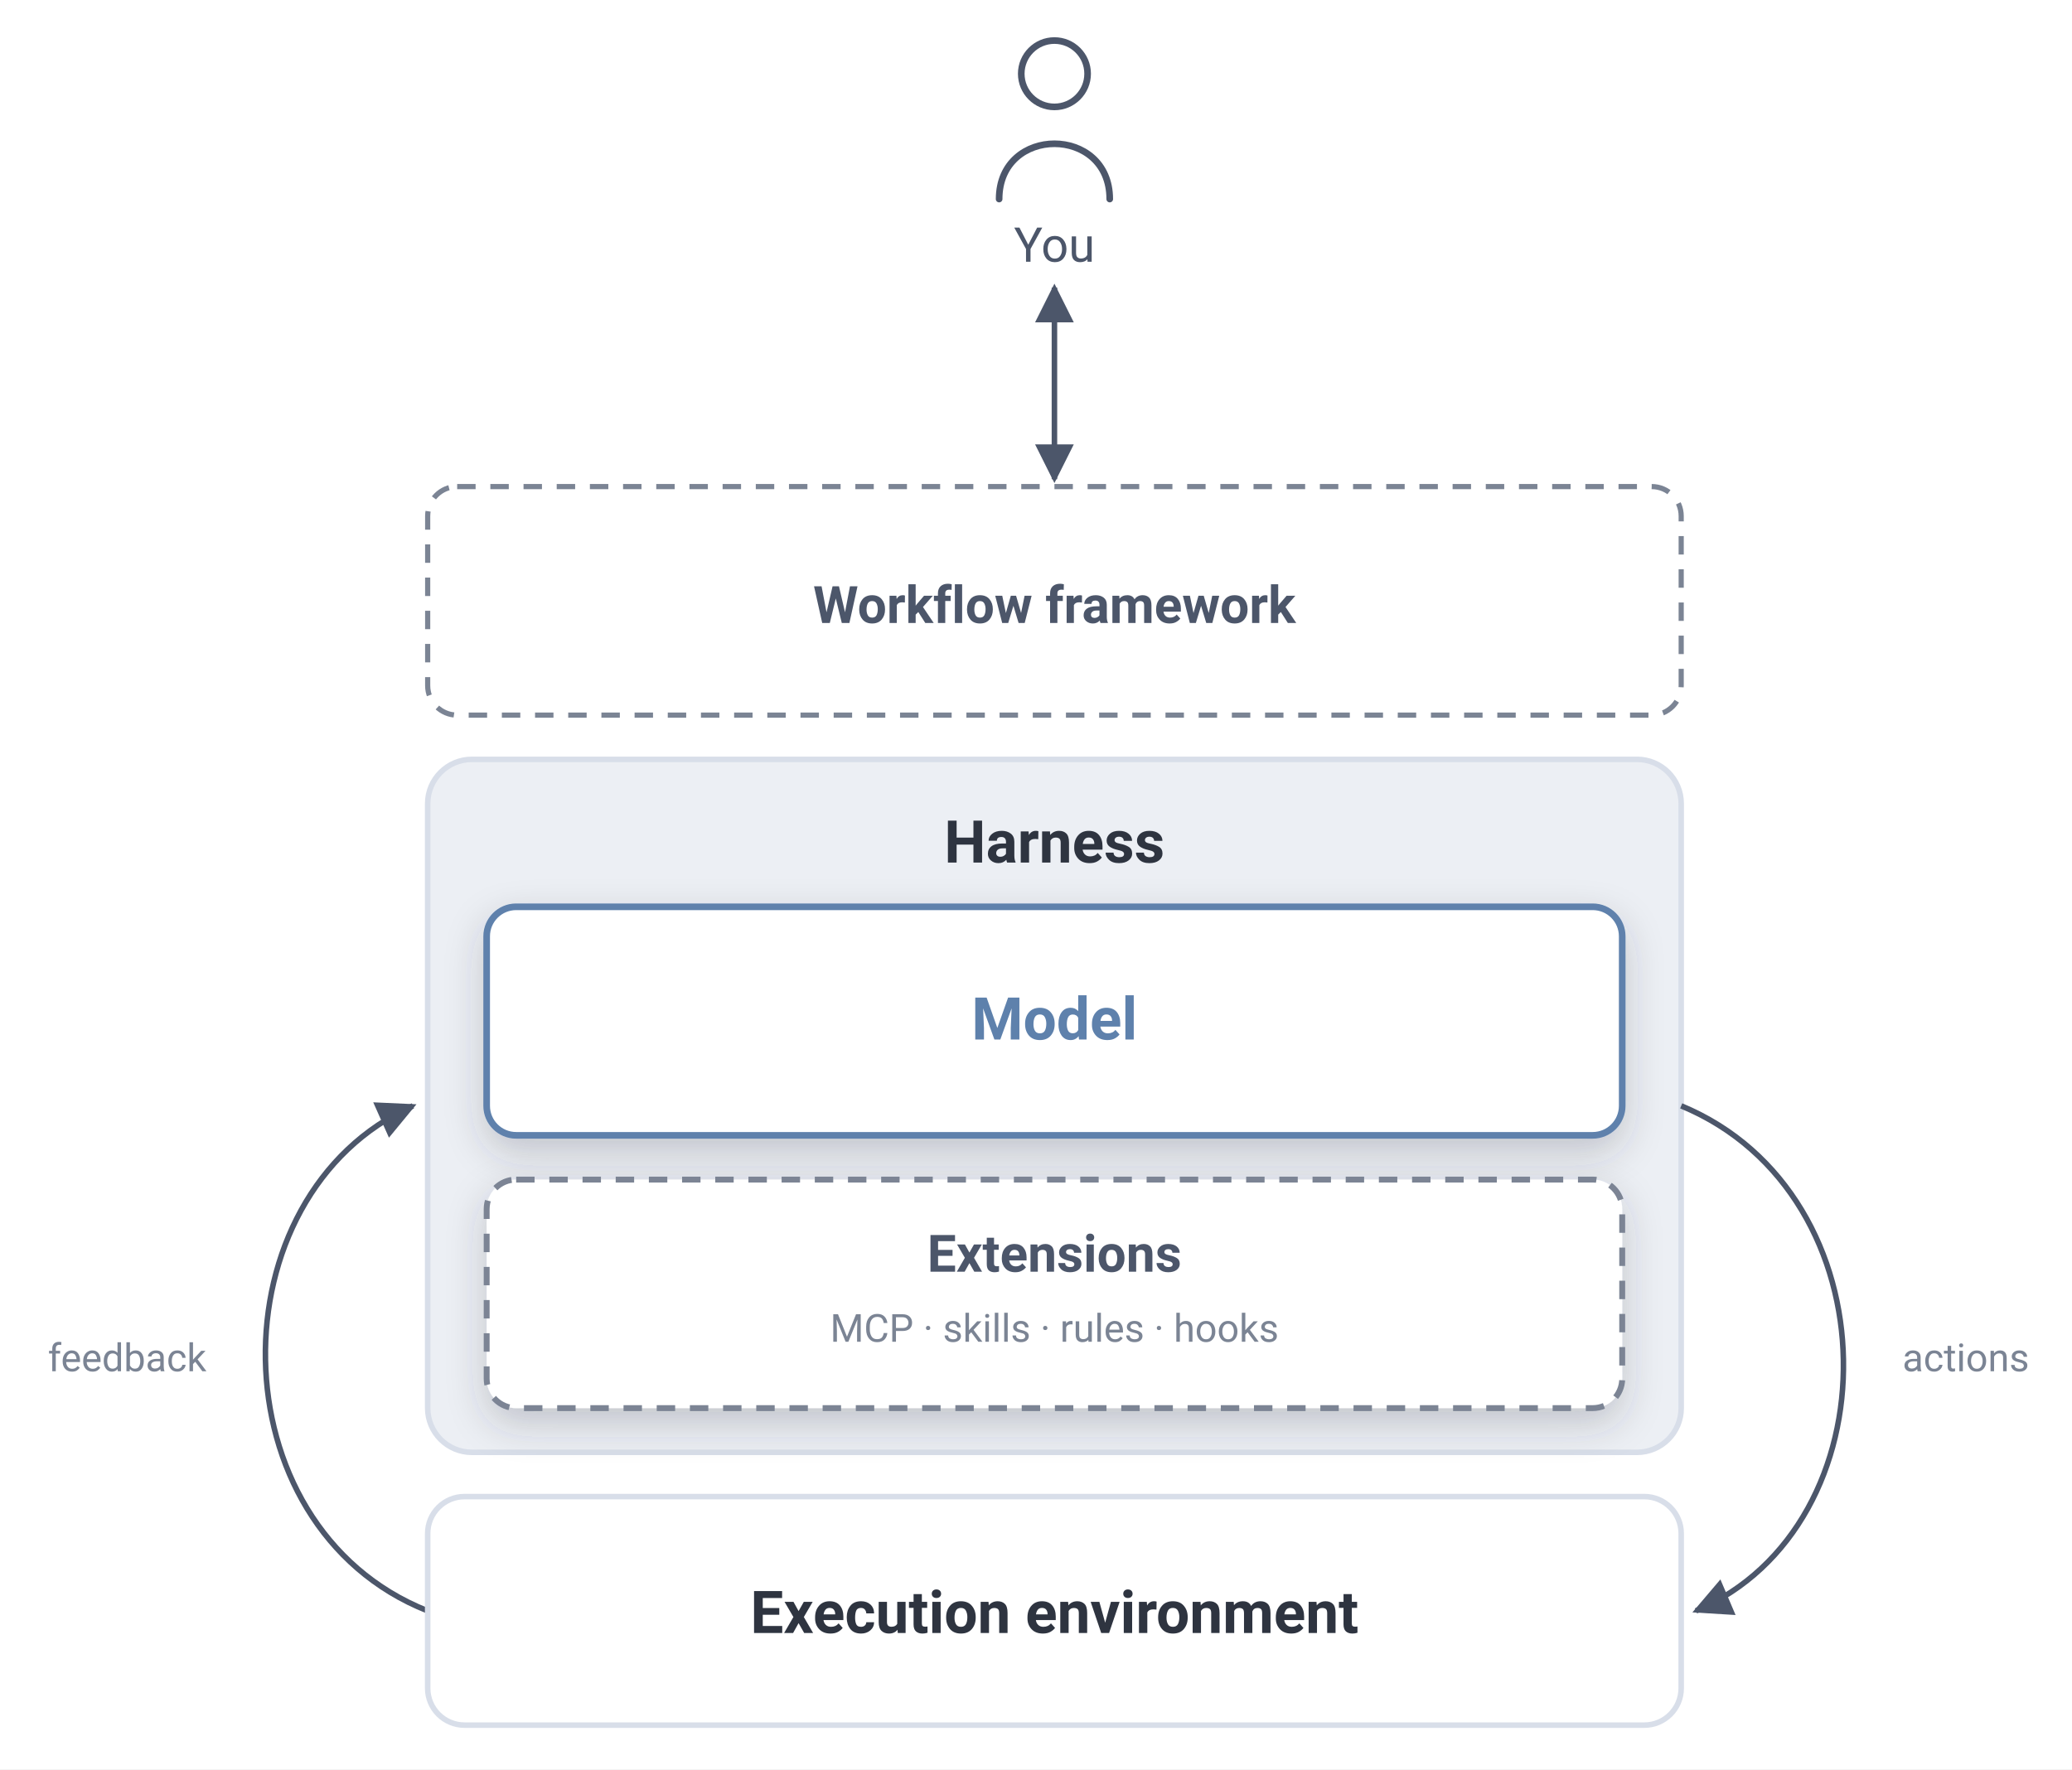
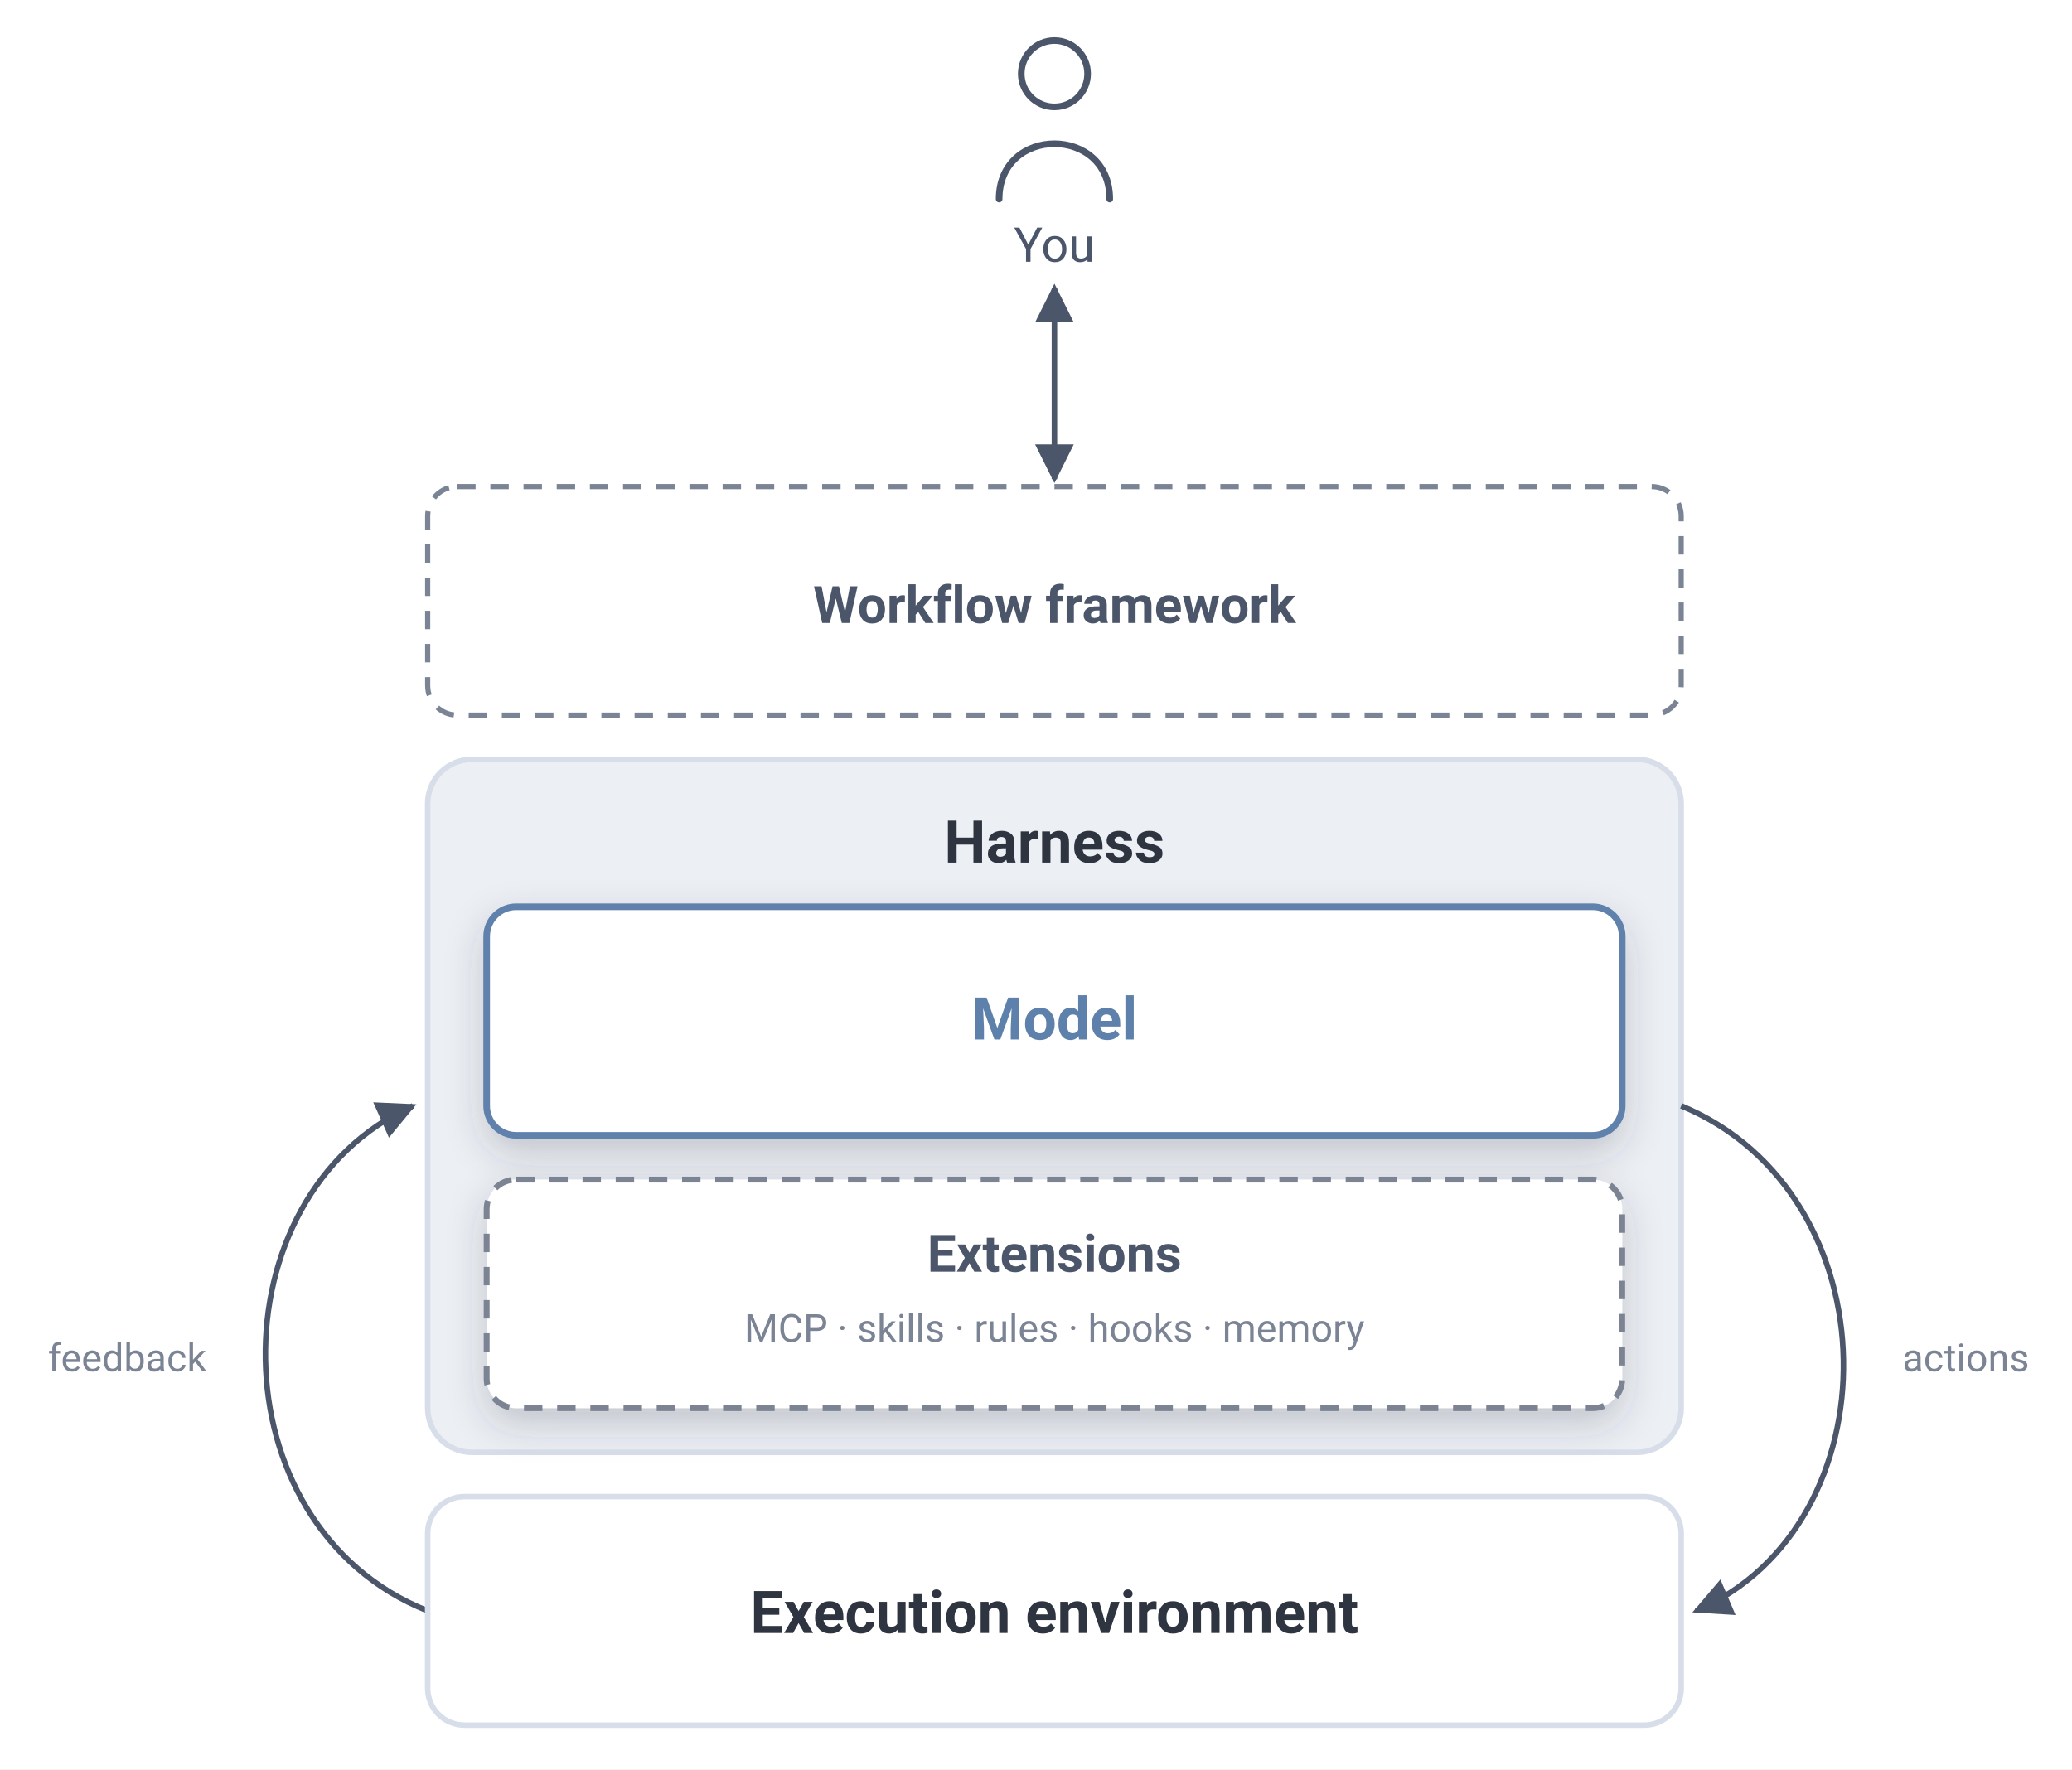
<svg xmlns="http://www.w3.org/2000/svg" viewBox="34 18 562 480" font-family="system-ui, -apple-system, &quot;Segoe UI&quot;, Roboto, Helvetica, Arial, sans-serif">
  <defs>
    <marker id="arrow" viewBox="0 0 10 10" refX="9" refY="5" markerWidth="7" markerHeight="7" orient="auto-start-reverse">
      <path d="M 0 0 L 10 5 L 0 10 z" fill="#4c566a" />
    </marker>
    <filter id="lift" x="-20%" y="-20%" width="140%" height="150%">
      <feDropShadow dx="0" dy="4" stdDeviation="5" flood-color="#2e3440" flood-opacity="0.22" />
    </filter>
  </defs>
  <rect x="34" y="18" width="562" height="480" fill="#ffffff" />
  <circle cx="320" cy="38" r="9" fill="#ffffff" stroke="#4c566a" stroke-width="1.8" />
  <path d="M 305 72 C 305 52, 335 52, 335 72" fill="none" stroke="#4c566a" stroke-width="1.8" stroke-linecap="round" />
  <text x="320" y="89" text-anchor="middle" font-size="13" fill="#4c566a">You</text>
  <line x1="320" y1="96" x2="320" y2="148" stroke="#4c566a" stroke-width="1.5" marker-end="url(#arrow)" marker-start="url(#arrow)" />
  <rect x="150" y="150" width="340" height="62" rx="8" fill="#ffffff" stroke="#7b8494" stroke-width="1.4" stroke-dasharray="5 4" />
  <text x="320" y="187" text-anchor="middle" font-size="14" font-weight="600" fill="#4c566a">Workflow framework</text>
  <rect x="150" y="224" width="340" height="188" rx="12" fill="#eceff4" stroke="#d8dee9" stroke-width="1.5" />
  <text x="320" y="252" text-anchor="middle" font-size="16" font-weight="600" fill="#2e3440">Harness</text>
  <rect x="166" y="264" width="308" height="62" rx="8" fill="#ffffff" stroke="#5e81ac" stroke-width="1.8" filter="url(#lift)" />
  <text x="320" y="300" text-anchor="middle" font-size="16" font-weight="600" fill="#5e81ac">Model</text>
  <rect x="166" y="338" width="308" height="62" rx="8" fill="#ffffff" stroke="#7b8494" stroke-width="1.6" stroke-dasharray="5 4" filter="url(#lift)" />
  <text x="320" y="363" text-anchor="middle" font-size="14" font-weight="600" fill="#4c566a">Extensions</text>
-   <text x="320" y="382" text-anchor="middle" font-size="10.5" fill="#7b8494">MCP · skills · rules · hooks</text>
+   <text x="320" y="382" text-anchor="middle" font-size="10.5" fill="#7b8494">MCP · skills · rules · hooks · memory</text>
  <path d="M 490 318 C 548 342, 548 432, 494 455" fill="none" stroke="#4c566a" stroke-width="1.5" marker-end="url(#arrow)" />
  <text x="550" y="390" font-size="10.5" fill="#7b8494">actions</text>
  <path d="M 150 455 C 92 432, 92 342, 146 318" fill="none" stroke="#4c566a" stroke-width="1.5" marker-end="url(#arrow)" />
  <text x="90" y="390" text-anchor="end" font-size="10.5" fill="#7b8494">feedback</text>
  <rect x="150" y="424" width="340" height="62" rx="10" fill="#ffffff" stroke="#d8dee9" stroke-width="1.5" />
  <text x="320" y="461" text-anchor="middle" font-size="16" font-weight="600" fill="#2e3440">Execution environment</text>
</svg>
